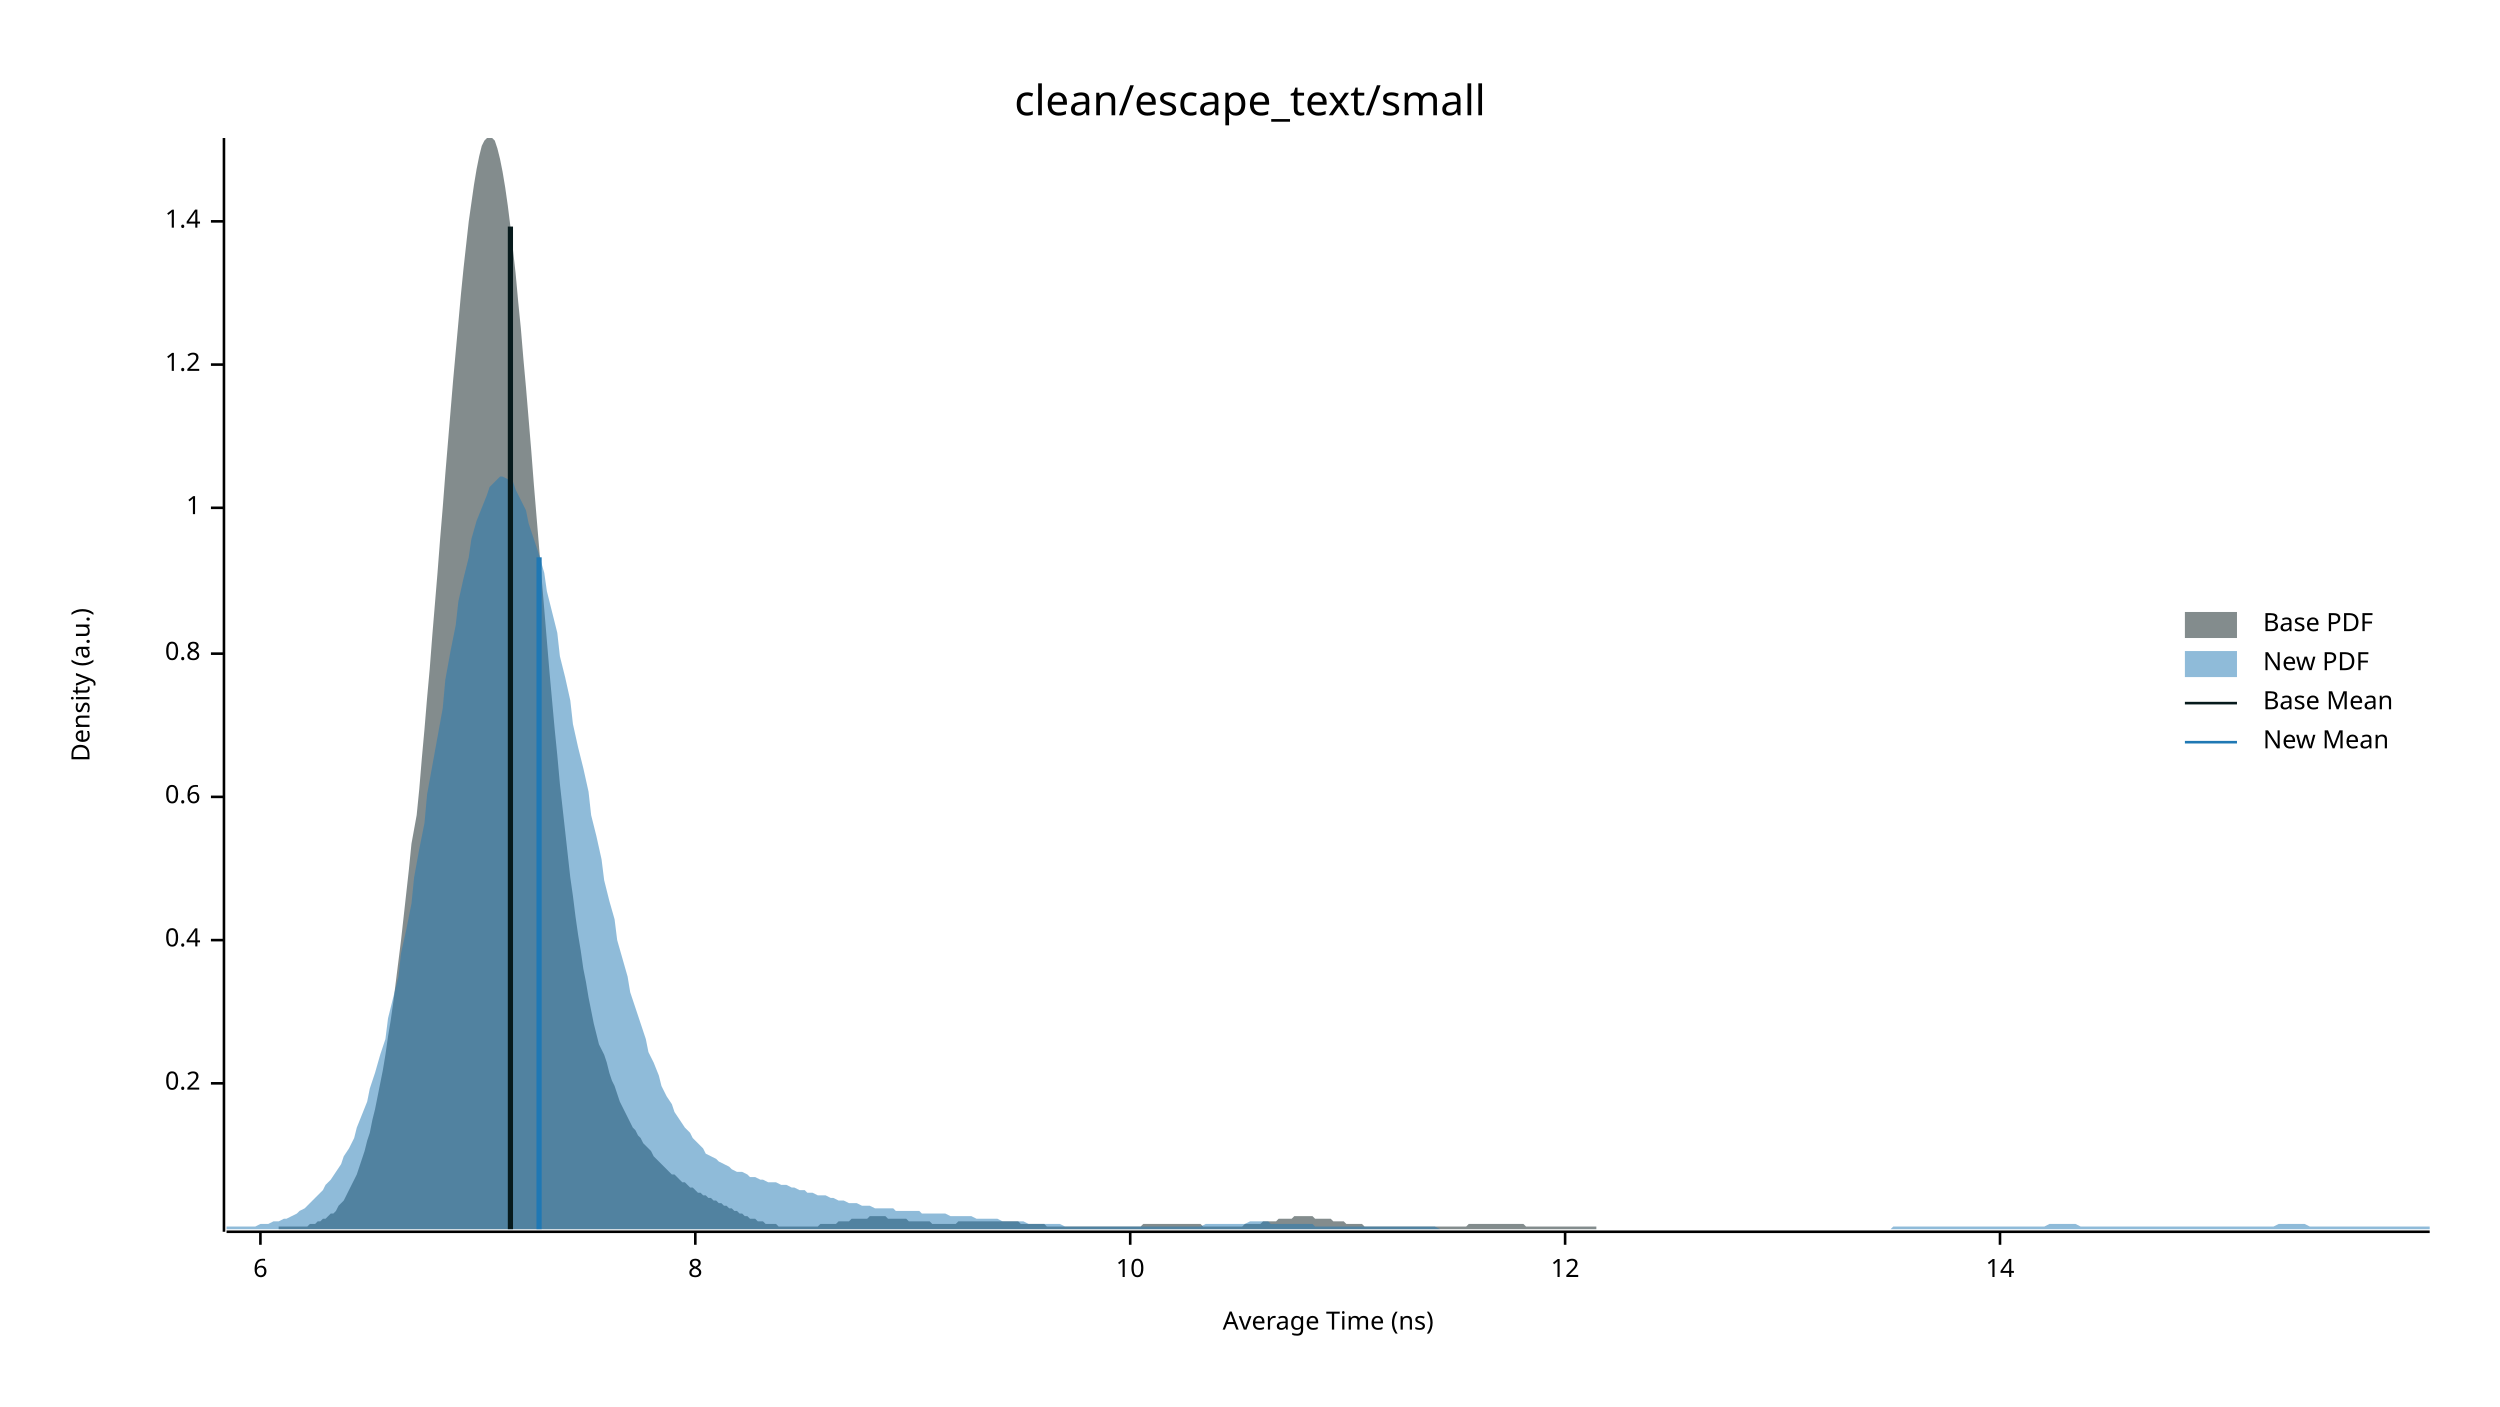
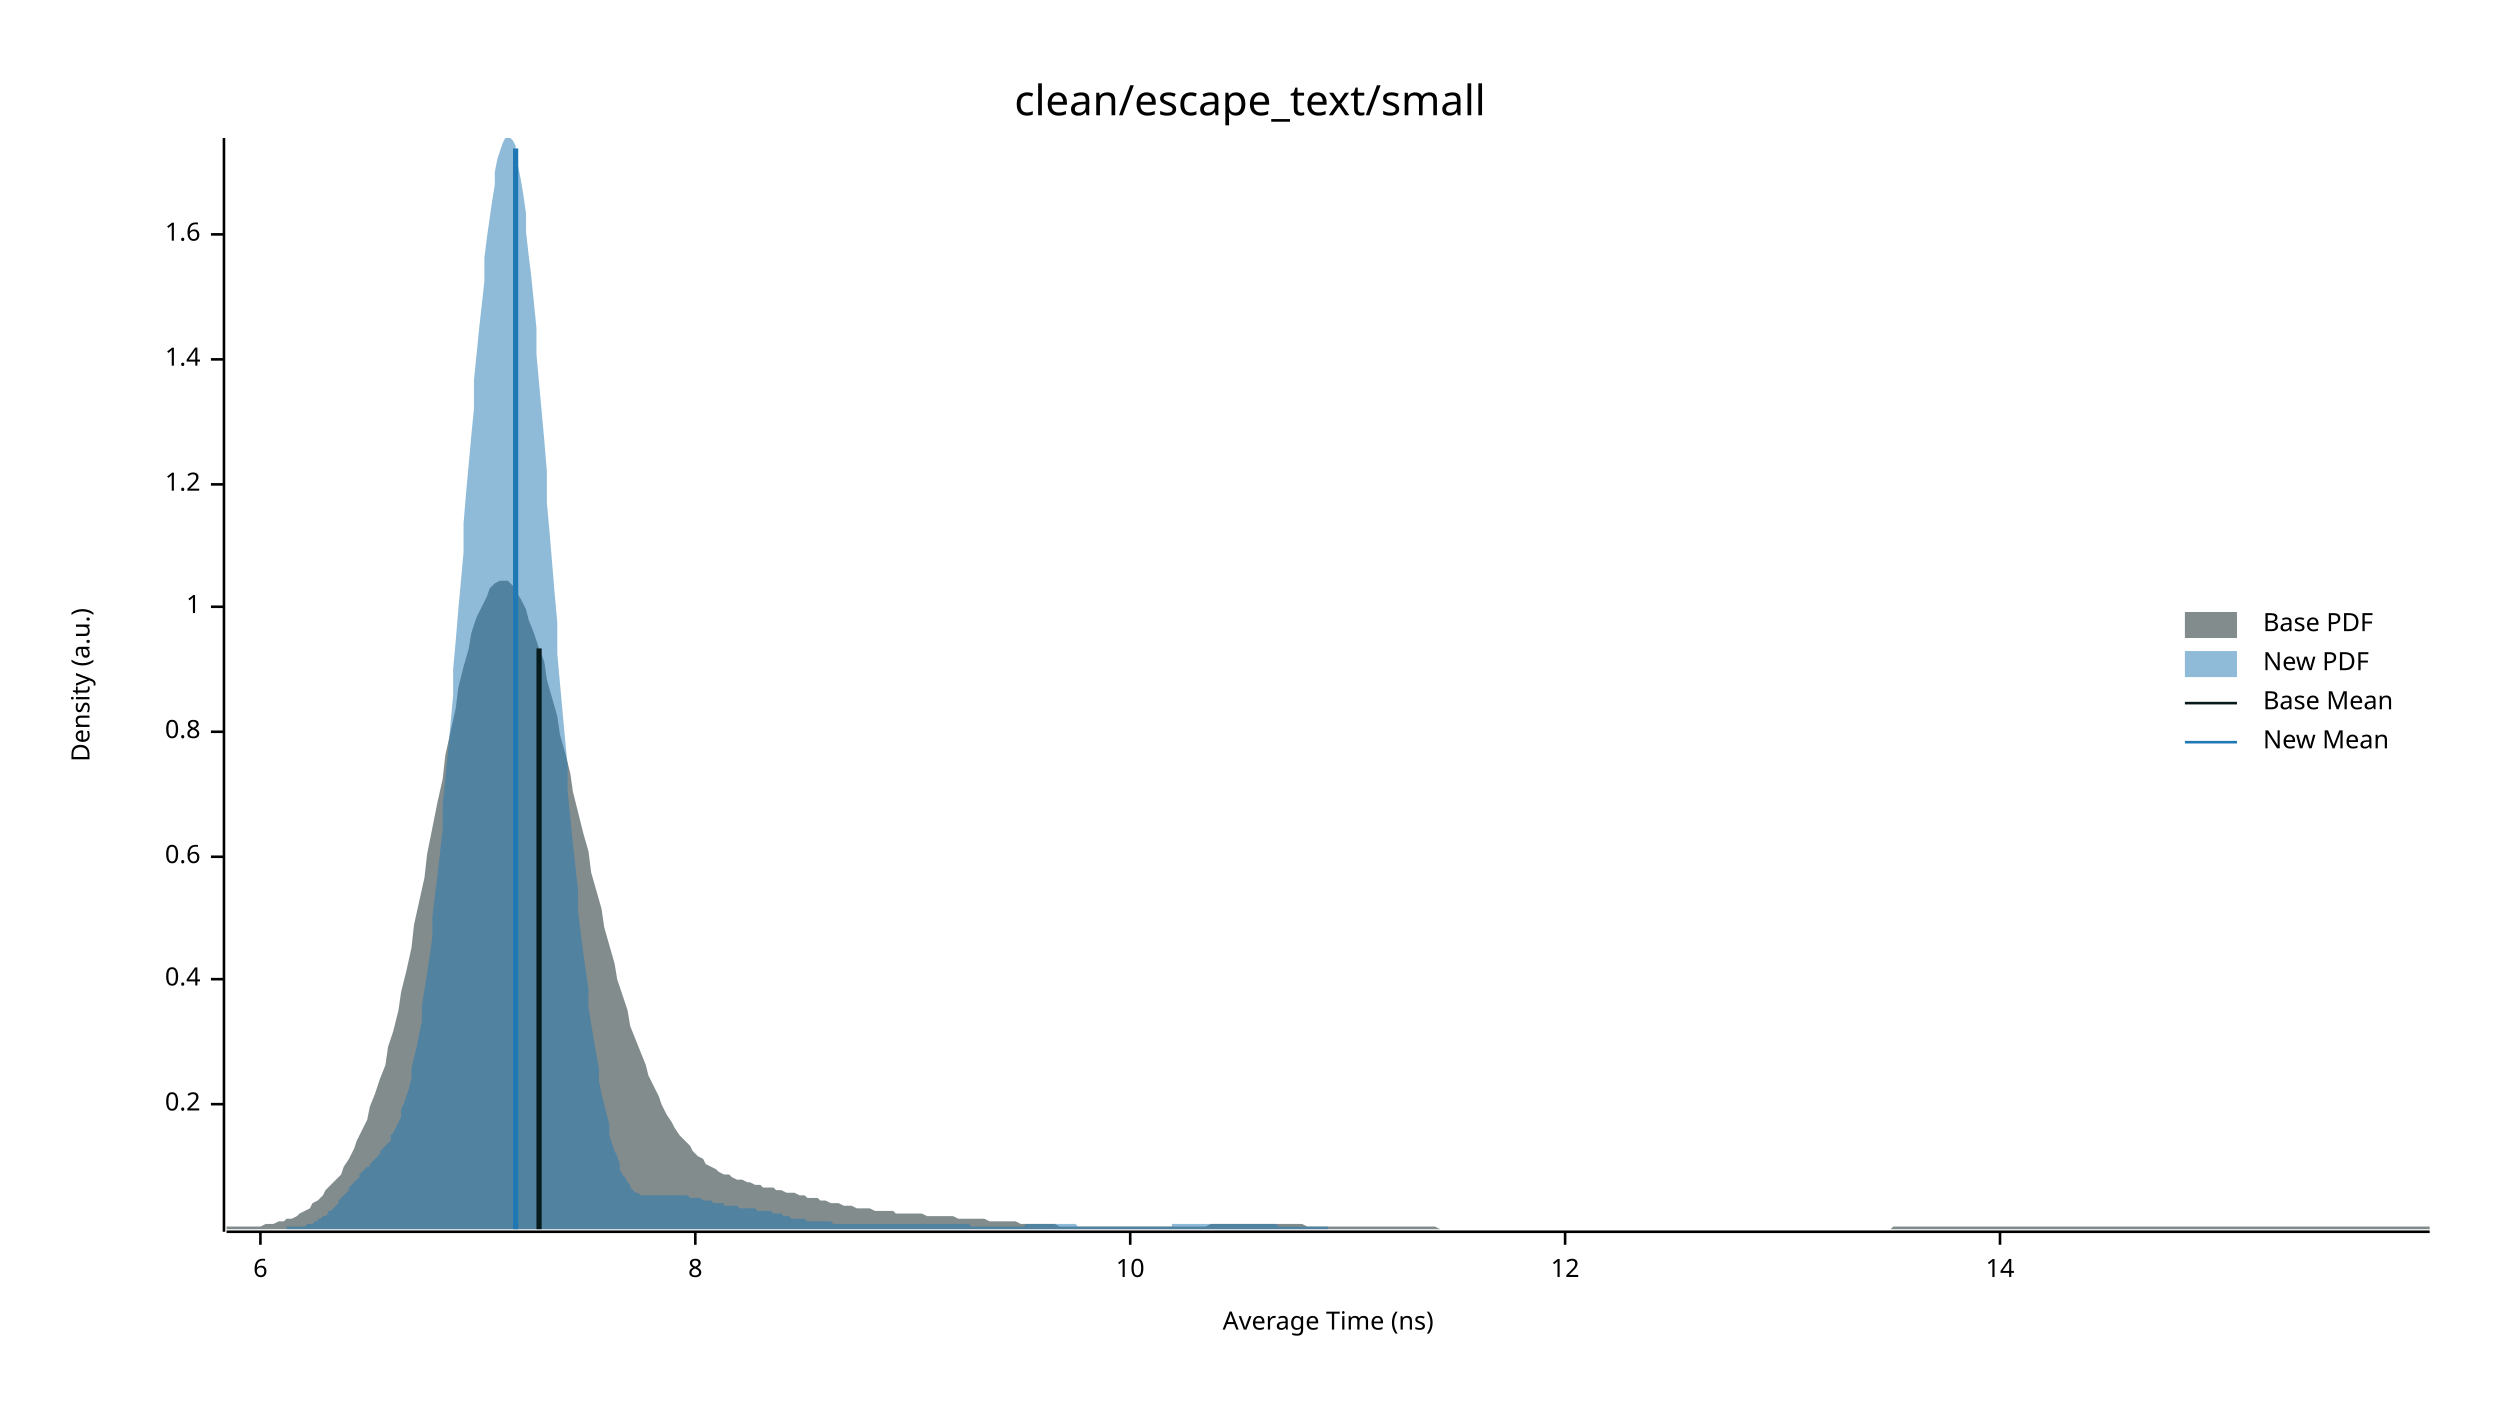
<svg xmlns="http://www.w3.org/2000/svg" width="960" height="540" viewBox="0 0 960 540">
  <text x="480" y="32" dy="0.76em" text-anchor="middle" font-family="sans-serif" font-size="16.129" opacity="1" fill="#000000">
clean/escape_text/small
</text>
  <text x="27" y="263" dy="0.76em" text-anchor="middle" font-family="sans-serif" font-size="9.677" opacity="1" fill="#000000" transform="rotate(270, 27, 263)">
Density (a.u.)
</text>
  <text x="510" y="513" dy="-0.5ex" text-anchor="middle" font-family="sans-serif" font-size="9.677" opacity="1" fill="#000000">
Average Time (ns)
</text>
  <polyline fill="none" opacity="1" stroke="#000000" stroke-width="1" points="86,53 86,473 " />
-   <text x="77" y="416" dy="0.5ex" text-anchor="end" font-family="sans-serif" font-size="9.677" opacity="1" fill="#000000">
+   <text x="77" y="424" dy="0.5ex" text-anchor="end" font-family="sans-serif" font-size="9.677" opacity="1" fill="#000000">
0.2
</text>
-   <polyline fill="none" opacity="1" stroke="#000000" stroke-width="1" points="81,416 86,416 " />
-   <text x="77" y="361" dy="0.5ex" text-anchor="end" font-family="sans-serif" font-size="9.677" opacity="1" fill="#000000">
+   <polyline fill="none" opacity="1" stroke="#000000" stroke-width="1" points="81,424 86,424 " />
+   <text x="77" y="376" dy="0.5ex" text-anchor="end" font-family="sans-serif" font-size="9.677" opacity="1" fill="#000000">
0.4
</text>
-   <polyline fill="none" opacity="1" stroke="#000000" stroke-width="1" points="81,361 86,361 " />
-   <text x="77" y="306" dy="0.5ex" text-anchor="end" font-family="sans-serif" font-size="9.677" opacity="1" fill="#000000">
+   <polyline fill="none" opacity="1" stroke="#000000" stroke-width="1" points="81,376 86,376 " />
+   <text x="77" y="329" dy="0.5ex" text-anchor="end" font-family="sans-serif" font-size="9.677" opacity="1" fill="#000000">
0.6
</text>
-   <polyline fill="none" opacity="1" stroke="#000000" stroke-width="1" points="81,306 86,306 " />
-   <text x="77" y="251" dy="0.5ex" text-anchor="end" font-family="sans-serif" font-size="9.677" opacity="1" fill="#000000">
+   <polyline fill="none" opacity="1" stroke="#000000" stroke-width="1" points="81,329 86,329 " />
+   <text x="77" y="281" dy="0.5ex" text-anchor="end" font-family="sans-serif" font-size="9.677" opacity="1" fill="#000000">
0.8
</text>
-   <polyline fill="none" opacity="1" stroke="#000000" stroke-width="1" points="81,251 86,251 " />
-   <text x="77" y="195" dy="0.5ex" text-anchor="end" font-family="sans-serif" font-size="9.677" opacity="1" fill="#000000">
+   <polyline fill="none" opacity="1" stroke="#000000" stroke-width="1" points="81,281 86,281 " />
+   <text x="77" y="233" dy="0.5ex" text-anchor="end" font-family="sans-serif" font-size="9.677" opacity="1" fill="#000000">
1
</text>
-   <polyline fill="none" opacity="1" stroke="#000000" stroke-width="1" points="81,195 86,195 " />
-   <text x="77" y="140" dy="0.5ex" text-anchor="end" font-family="sans-serif" font-size="9.677" opacity="1" fill="#000000">
+   <polyline fill="none" opacity="1" stroke="#000000" stroke-width="1" points="81,233 86,233 " />
+   <text x="77" y="186" dy="0.5ex" text-anchor="end" font-family="sans-serif" font-size="9.677" opacity="1" fill="#000000">
1.2
</text>
-   <polyline fill="none" opacity="1" stroke="#000000" stroke-width="1" points="81,140 86,140 " />
-   <text x="77" y="85" dy="0.5ex" text-anchor="end" font-family="sans-serif" font-size="9.677" opacity="1" fill="#000000">
+   <polyline fill="none" opacity="1" stroke="#000000" stroke-width="1" points="81,186 86,186 " />
+   <text x="77" y="138" dy="0.5ex" text-anchor="end" font-family="sans-serif" font-size="9.677" opacity="1" fill="#000000">
1.4
</text>
-   <polyline fill="none" opacity="1" stroke="#000000" stroke-width="1" points="81,85 86,85 " />
+   <polyline fill="none" opacity="1" stroke="#000000" stroke-width="1" points="81,138 86,138 " />
+   <text x="77" y="90" dy="0.5ex" text-anchor="end" font-family="sans-serif" font-size="9.677" opacity="1" fill="#000000">
+ 1.6
+ </text>
+   <polyline fill="none" opacity="1" stroke="#000000" stroke-width="1" points="81,90 86,90 " />
  <polyline fill="none" opacity="1" stroke="#000000" stroke-width="1" points="87,473 933,473 " />
  <text x="100" y="483" dy="0.76em" text-anchor="middle" font-family="sans-serif" font-size="9.677" opacity="1" fill="#000000">
6
</text>
  <polyline fill="none" opacity="1" stroke="#000000" stroke-width="1" points="100,473 100,478 " />
  <text x="267" y="483" dy="0.76em" text-anchor="middle" font-family="sans-serif" font-size="9.677" opacity="1" fill="#000000">
8
</text>
  <polyline fill="none" opacity="1" stroke="#000000" stroke-width="1" points="267,473 267,478 " />
  <text x="434" y="483" dy="0.76em" text-anchor="middle" font-family="sans-serif" font-size="9.677" opacity="1" fill="#000000">
10
</text>
  <polyline fill="none" opacity="1" stroke="#000000" stroke-width="1" points="434,473 434,478 " />
  <text x="601" y="483" dy="0.76em" text-anchor="middle" font-family="sans-serif" font-size="9.677" opacity="1" fill="#000000">
12
</text>
  <polyline fill="none" opacity="1" stroke="#000000" stroke-width="1" points="601,473 601,478 " />
  <text x="768" y="483" dy="0.76em" text-anchor="middle" font-family="sans-serif" font-size="9.677" opacity="1" fill="#000000">
14
</text>
  <polyline fill="none" opacity="1" stroke="#000000" stroke-width="1" points="768,473 768,478 " />
-   <polygon opacity="0.5" fill="#071A1C" points="107,471 108,471 109,471 110,471 111,471 112,471 113,471 114,471 115,471 116,471 117,471 118,471 119,470 120,470 121,470 122,469 123,469 124,468 125,468 126,467 127,466 128,466 129,465 130,463 131,462 132,461 133,459 134,457 135,455 136,453 137,451 138,448 139,445 140,442 141,438 142,435 143,430 144,426 145,421 146,416 147,411 148,405 149,398 150,392 151,385 152,377 153,369 154,361 155,352 156,343 157,334 158,324 160,313 161,303 162,291 163,280 164,268 165,257 166,244 167,232 168,220 169,207 170,195 171,182 172,170 173,158 174,146 175,135 176,124 177,113 178,103 179,94 180,85 181,78 182,71 183,65 184,60 185,56 186,54 187,53 188,53 189,53 190,54 191,57 192,61 193,66 194,72 195,79 196,87 197,96 198,105 199,116 200,126 201,138 202,149 203,161 204,173 205,186 206,198 207,210 208,222 209,234 210,246 211,258 212,269 213,280 214,290 215,301 216,310 217,319 218,328 219,337 220,344 221,352 222,359 223,365 224,372 225,377 226,383 227,388 228,393 229,397 230,401 232,405 233,408 234,412 235,415 236,417 237,420 238,423 239,425 240,427 241,429 242,431 243,433 244,434 245,436 246,437 247,439 248,440 249,441 250,442 251,444 252,445 253,446 254,447 255,448 256,449 257,450 258,451 259,451 260,452 261,453 262,454 263,454 264,455 265,456 266,456 267,457 268,458 269,458 270,459 271,459 272,460 273,460 274,461 275,461 276,462 277,462 278,463 279,463 280,464 281,464 282,465 283,465 284,466 285,466 286,467 287,467 288,468 289,468 290,468 291,469 292,469 293,469 294,470 295,470 296,470 297,470 298,470 299,471 300,471 301,471 302,471 304,471 305,471 306,471 307,471 308,471 309,471 310,471 311,471 312,471 313,471 314,471 315,470 316,470 317,470 318,470 319,470 320,470 321,470 322,469 323,469 324,469 325,469 326,469 327,468 328,468 329,468 330,468 331,468 332,468 333,468 334,467 335,467 336,467 337,467 338,467 339,467 340,467 341,468 342,468 343,468 344,468 345,468 346,468 347,468 348,468 349,469 350,469 351,469 352,469 353,469 354,469 355,469 356,469 357,469 358,470 359,470 360,470 361,470 362,470 363,470 364,470 365,470 366,470 367,470 368,469 369,469 370,469 371,469 372,469 373,469 374,469 376,469 377,469 378,469 379,469 380,469 381,469 382,469 383,469 384,469 385,469 386,469 387,469 388,469 389,469 390,469 391,469 392,470 393,470 394,470 395,470 396,470 397,470 398,470 399,470 400,470 401,470 402,471 403,471 404,471 405,471 406,471 407,471 408,471 409,471 410,471 411,471 412,471 413,471 414,471 415,471 416,471 417,471 418,471 419,471 420,471 421,471 422,471 423,471 424,471 425,471 426,471 427,471 428,471 429,471 430,471 431,471 432,471 433,471 434,471 435,471 436,471 437,471 438,471 439,470 440,470 441,470 442,470 443,470 444,470 445,470 446,470 448,470 449,470 450,470 451,470 452,470 453,470 454,470 455,470 456,470 457,470 458,470 459,470 460,470 461,470 462,471 463,471 464,471 465,471 466,471 467,471 468,471 469,471 470,471 471,471 472,471 473,471 474,471 475,471 476,471 477,471 478,470 479,470 480,470 481,470 482,470 483,470 484,470 485,469 486,469 487,469 488,469 489,469 490,469 491,468 492,468 493,468 494,468 495,468 496,468 497,467 498,467 499,467 500,467 501,467 502,467 503,467 504,467 505,468 506,468 507,468 508,468 509,468 510,468 511,468 512,469 513,469 514,469 515,469 516,469 517,470 518,470 520,470 521,470 522,470 523,470 524,471 525,471 526,471 527,471 528,471 529,471 530,471 531,471 532,471 533,471 534,471 535,471 536,471 537,471 538,471 539,471 540,471 541,471 542,471 543,471 544,471 545,471 546,471 547,471 548,471 549,471 550,471 551,471 552,471 553,471 554,471 555,471 556,471 557,471 558,471 559,471 560,471 561,471 562,471 563,471 564,470 565,470 566,470 567,470 568,470 569,470 570,470 571,470 572,470 573,470 574,470 575,470 576,470 577,470 578,470 579,470 580,470 581,470 582,470 583,470 584,470 585,470 586,471 587,471 588,471 589,471 590,471 592,471 593,471 594,471 595,471 596,471 597,471 598,471 599,471 600,471 601,471 602,471 603,471 604,471 605,471 606,471 607,471 608,471 609,471 610,471 611,471 612,471 613,471 613,472 107,472 " />
-   <polygon opacity="0.5" fill="#1F78B4" points="87,471 88,471 90,471 92,471 93,471 95,471 97,471 98,471 100,470 102,470 103,470 105,469 107,469 109,468 110,468 112,467 114,466 115,465 117,464 119,462 120,461 122,459 124,457 125,455 127,453 129,450 131,447 132,444 134,441 136,437 137,433 139,428 141,423 142,418 144,412 146,405 148,399 149,391 151,383 153,375 154,366 156,357 158,347 159,337 161,326 163,316 164,305 166,294 168,283 170,272 171,261 173,250 175,240 176,231 178,222 180,214 181,207 183,200 185,195 187,190 188,187 190,185 192,183 193,183 195,184 197,185 198,188 200,192 202,196 203,201 205,207 207,213 209,220 210,227 212,235 214,243 215,252 217,260 219,269 220,278 222,287 224,295 226,304 227,313 229,321 231,330 232,338 234,346 236,353 237,361 239,368 241,375 242,381 244,387 246,393 248,399 249,404 251,408 253,413 254,417 256,421 258,424 259,427 261,430 263,433 265,435 266,437 268,439 270,441 271,443 273,444 275,445 276,446 278,447 280,448 281,449 283,450 285,450 287,451 288,452 290,452 292,453 293,453 295,454 297,454 298,454 300,455 302,455 304,456 305,456 307,457 309,457 310,458 312,458 314,459 315,459 317,459 319,460 320,460 322,461 324,461 326,462 327,462 329,462 331,463 332,463 334,463 336,464 337,464 339,464 341,464 343,464 344,465 346,465 348,465 349,465 351,465 353,465 354,466 356,466 358,466 359,466 361,466 363,466 365,467 366,467 368,467 370,467 371,467 373,467 375,468 376,468 378,468 380,468 381,468 383,468 385,469 387,469 388,469 390,469 392,469 393,469 395,470 397,470 398,470 400,470 402,470 404,470 405,470 407,470 409,471 410,471 412,471 414,471 415,471 417,471 419,471 420,471 422,471 424,471 426,471 427,471 429,471 431,471 432,471 434,471 436,471 437,471 439,471 441,471 443,471 444,471 446,471 448,471 449,471 451,471 453,471 454,471 456,471 458,471 459,471 461,471 463,470 465,470 466,470 468,470 470,470 471,470 473,470 475,470 476,470 478,470 480,469 482,469 483,469 485,469 487,469 488,470 490,470 492,470 493,470 495,470 497,470 498,470 500,470 502,470 504,470 505,471 507,471 509,471 510,471 512,471 514,471 515,471 517,471 519,471 521,471 522,471 524,471 526,471 527,471 529,471 531,471 532,471 534,471 536,471 537,471 539,471 541,471 543,471 544,471 546,471 548,471 549,471 551,471 553,472 554,472 556,472 558,472 560,472 561,472 563,472 565,472 566,472 568,472 570,472 571,472 573,472 575,472 576,472 578,472 580,472 582,472 583,472 585,472 587,472 588,472 590,472 592,472 593,472 595,472 597,472 599,472 600,472 602,472 604,472 605,472 607,472 609,472 610,472 612,472 614,472 615,472 617,472 619,472 621,472 622,472 624,472 626,472 627,472 629,472 631,472 632,472 634,472 636,472 638,472 639,472 641,472 643,472 644,472 646,472 648,472 649,472 651,472 653,472 654,472 656,472 658,472 660,472 661,472 663,472 665,472 666,472 668,472 670,472 671,472 673,472 675,472 676,472 678,472 680,472 682,472 683,472 685,472 687,472 688,472 690,472 692,472 693,472 695,472 697,472 699,472 700,472 702,472 704,472 705,472 707,472 709,472 710,472 712,472 714,472 715,472 717,472 719,472 721,472 722,472 724,472 726,472 727,471 729,471 731,471 732,471 734,471 736,471 738,471 739,471 741,471 743,471 744,471 746,471 748,471 749,471 751,471 753,471 754,471 756,471 758,471 760,471 761,471 763,471 765,471 766,471 768,471 770,471 771,471 773,471 775,471 777,471 778,471 780,471 782,471 783,471 785,471 787,470 788,470 790,470 792,470 793,470 795,470 797,470 799,471 800,471 802,471 804,471 805,471 807,471 809,471 810,471 812,471 814,471 816,471 817,471 819,471 821,471 822,471 824,471 826,471 827,471 829,471 831,471 832,471 834,471 836,471 838,471 839,471 841,471 843,471 844,471 846,471 848,471 849,471 851,471 853,471 855,471 856,471 858,471 860,471 861,471 863,471 865,471 866,471 868,471 870,471 871,471 873,471 875,470 877,470 878,470 880,470 882,470 883,470 885,470 887,471 888,471 890,471 892,471 894,471 895,471 897,471 899,471 900,471 902,471 904,471 905,471 907,471 909,471 910,471 912,471 914,471 916,471 917,471 919,471 921,471 922,471 924,471 926,471 927,471 929,471 931,471 933,471 933,472 87,472 " />
-   <polyline fill="none" opacity="1" stroke="#071A1C" stroke-width="2" points="196,472 196,87 " />
-   <polyline fill="none" opacity="1" stroke="#1F78B4" stroke-width="2" points="207,472 207,214 " />
+   <polygon opacity="0.5" fill="#071A1C" points="87,471 88,471 90,471 92,471 93,471 95,471 97,471 98,471 100,471 102,470 103,470 105,470 107,469 109,469 110,468 112,468 114,467 115,466 117,465 119,464 120,462 122,461 124,459 125,457 127,455 129,453 131,451 132,448 134,445 136,441 137,438 139,434 141,430 142,425 144,420 146,414 148,409 149,402 151,396 153,388 154,381 156,373 158,364 159,355 161,346 163,337 164,328 166,318 168,308 170,299 171,290 173,281 175,272 176,264 178,256 180,249 181,243 183,237 185,233 187,229 188,226 190,224 192,223 193,223 195,223 197,225 198,227 200,230 202,234 203,238 205,243 207,249 209,254 210,261 212,268 214,275 215,282 217,289 219,297 220,304 222,312 224,320 226,327 227,335 229,342 231,349 232,356 234,363 236,370 237,376 239,382 241,388 242,394 244,399 246,404 248,409 249,413 251,417 253,421 254,424 256,428 258,431 259,433 261,436 263,438 265,440 266,442 268,444 270,445 271,447 273,448 275,449 276,450 278,451 280,451 281,452 283,453 285,453 287,454 288,454 290,455 292,455 293,456 295,456 297,456 298,457 300,457 302,458 304,458 305,458 307,459 309,459 310,460 312,460 314,460 315,461 317,461 319,462 320,462 322,462 324,463 326,463 327,463 329,464 331,464 332,464 334,464 336,465 337,465 339,465 341,465 343,465 344,466 346,466 348,466 349,466 351,466 353,466 354,466 356,467 358,467 359,467 361,467 363,467 365,467 366,467 368,468 370,468 371,468 373,468 375,468 376,468 378,468 380,469 381,469 383,469 385,469 387,469 388,469 390,469 392,470 393,470 395,470 397,470 398,470 400,470 402,470 404,470 405,470 407,471 409,471 410,471 412,471 414,471 415,471 417,471 419,471 420,471 422,471 424,471 426,471 427,471 429,471 431,471 432,471 434,471 436,471 437,471 439,471 441,471 443,471 444,471 446,471 448,471 449,471 451,471 453,471 454,471 456,471 458,471 459,471 461,471 463,471 465,470 466,470 468,470 470,470 471,470 473,470 475,470 476,470 478,470 480,470 482,470 483,470 485,470 487,470 488,470 490,470 492,470 493,470 495,470 497,470 498,470 500,470 502,471 504,471 505,471 507,471 509,471 510,471 512,471 514,471 515,471 517,471 519,471 521,471 522,471 524,471 526,471 527,471 529,471 531,471 532,471 534,471 536,471 537,471 539,471 541,471 543,471 544,471 546,471 548,471 549,471 551,471 553,472 554,472 556,472 558,472 560,472 561,472 563,472 565,472 566,472 568,472 570,472 571,472 573,472 575,472 576,472 578,472 580,472 582,472 583,472 585,472 587,472 588,472 590,472 592,472 593,472 595,472 597,472 599,472 600,472 602,472 604,472 605,472 607,472 609,472 610,472 612,472 614,472 615,472 617,472 619,472 621,472 622,472 624,472 626,472 627,472 629,472 631,472 632,472 634,472 636,472 638,472 639,472 641,472 643,472 644,472 646,472 648,472 649,472 651,472 653,472 654,472 656,472 658,472 660,472 661,472 663,472 665,472 666,472 668,472 670,472 671,472 673,472 675,472 676,472 678,472 680,472 682,472 683,472 685,472 687,472 688,472 690,472 692,472 693,472 695,472 697,472 699,472 700,472 702,472 704,472 705,472 707,472 709,472 710,472 712,472 714,472 715,472 717,472 719,472 721,472 722,472 724,472 726,472 727,471 729,471 731,471 732,471 734,471 736,471 738,471 739,471 741,471 743,471 744,471 746,471 748,471 749,471 751,471 753,471 754,471 756,471 758,471 760,471 761,471 763,471 765,471 766,471 768,471 770,471 771,471 773,471 775,471 777,471 778,471 780,471 782,471 783,471 785,471 787,471 788,471 790,471 792,471 793,471 795,471 797,471 799,471 800,471 802,471 804,471 805,471 807,471 809,471 810,471 812,471 814,471 816,471 817,471 819,471 821,471 822,471 824,471 826,471 827,471 829,471 831,471 832,471 834,471 836,471 838,471 839,471 841,471 843,471 844,471 846,471 848,471 849,471 851,471 853,471 855,471 856,471 858,471 860,471 861,471 863,471 865,471 866,471 868,471 870,471 871,471 873,471 875,471 877,471 878,471 880,471 882,471 883,471 885,471 887,471 888,471 890,471 892,471 894,471 895,471 897,471 899,471 900,471 902,471 904,471 905,471 907,471 909,471 910,471 912,471 914,471 916,471 917,471 919,471 921,471 922,471 924,471 926,471 927,471 929,471 931,471 933,471 933,472 87,472 " />
+   <polygon opacity="0.5" fill="#1F78B4" points="110,471 111,471 112,471 113,471 114,471 114,471 115,471 116,471 117,471 118,470 118,470 119,470 120,470 121,469 122,469 122,468 123,468 124,467 125,467 126,466 126,465 127,465 128,464 129,463 130,462 130,461 131,460 132,459 133,458 134,457 134,456 135,455 136,454 137,453 138,452 138,451 139,450 140,449 141,448 142,448 142,447 143,446 144,445 145,444 146,443 146,442 147,441 148,440 149,439 150,438 150,436 151,435 152,433 153,431 154,429 154,426 155,424 156,421 157,418 158,414 158,410 159,406 160,402 161,397 162,392 162,386 163,380 164,374 165,367 166,360 166,352 167,344 168,336 169,327 170,318 170,309 171,299 172,289 173,278 174,267 174,257 175,246 176,234 177,223 178,212 178,201 179,189 180,178 181,167 182,157 182,146 183,136 184,126 185,117 186,108 186,99 187,91 188,84 189,77 190,71 190,66 191,61 192,58 193,55 194,53 194,53 195,53 196,53 197,54 198,56 198,60 199,64 200,69 201,75 202,82 202,89 203,98 204,106 205,116 206,126 206,136 207,147 208,158 209,169 210,181 210,193 211,204 212,216 213,228 214,239 214,251 215,262 216,273 217,284 218,294 218,304 219,314 220,324 221,333 222,342 222,350 223,358 224,366 225,373 226,380 226,387 227,393 228,399 229,405 230,410 230,415 231,420 232,424 233,428 234,432 234,436 235,439 236,442 237,444 238,447 238,449 239,451 240,452 241,454 242,455 242,456 243,457 244,458 245,458 246,459 246,459 247,459 248,459 249,459 250,459 250,459 251,459 252,459 253,459 254,459 254,459 255,459 256,459 257,459 258,459 258,459 259,459 260,459 261,459 262,459 262,459 263,459 264,459 265,460 266,460 266,460 267,460 268,460 269,460 270,461 270,461 271,461 272,461 273,461 274,462 274,462 275,462 276,462 277,462 278,462 278,463 279,463 280,463 281,463 282,463 282,463 283,463 284,464 285,464 286,464 286,464 287,464 288,464 289,464 290,464 290,464 291,465 292,465 293,465 294,465 294,465 295,465 296,465 297,466 298,466 298,466 299,466 300,466 301,467 302,467 302,467 303,467 304,468 305,468 306,468 306,468 307,468 308,468 309,468 310,469 310,469 311,469 312,469 313,469 314,469 314,469 315,469 316,469 317,469 318,469 318,469 319,469 320,470 321,470 322,470 322,470 323,470 324,470 325,470 326,470 326,470 327,470 328,470 329,470 330,470 330,470 331,470 332,470 333,470 334,470 334,470 335,470 336,470 337,470 338,470 338,470 339,470 340,470 341,470 342,470 342,470 343,470 344,470 345,470 346,470 346,470 347,470 348,470 349,470 350,470 350,470 351,470 352,470 353,470 354,470 354,470 355,470 356,470 357,470 358,470 358,470 359,470 360,470 361,470 362,470 362,470 363,470 364,470 365,470 366,470 366,470 367,470 368,470 369,470 370,470 370,470 371,470 372,470 373,471 374,471 374,471 375,471 376,471 377,471 378,471 378,471 379,471 380,471 381,471 382,471 382,471 383,471 384,471 385,471 386,471 386,471 387,471 388,471 389,471 390,471 390,471 391,471 392,471 393,471 394,470 394,470 395,470 396,470 397,470 398,470 398,470 399,470 400,470 401,470 402,470 402,470 403,470 404,470 405,470 406,470 406,470 407,470 408,470 409,470 410,470 410,470 411,470 412,470 413,470 414,471 414,471 415,471 416,471 417,471 418,471 418,471 419,471 420,471 421,471 422,471 422,471 423,471 424,471 425,471 426,471 426,471 427,471 428,471 429,471 430,471 430,471 431,471 432,471 433,471 434,471 434,471 435,471 436,471 437,471 438,471 438,471 439,471 440,471 441,471 442,471 442,471 443,471 444,471 445,471 446,471 446,471 447,471 448,471 449,471 450,471 450,470 451,470 452,470 453,470 454,470 454,470 455,470 456,470 457,470 458,470 458,470 459,470 460,470 461,470 462,470 462,470 463,470 464,470 465,470 466,470 466,470 467,470 468,470 469,470 470,470 470,470 471,470 472,470 473,470 474,470 474,470 475,470 476,470 477,470 478,470 478,470 479,470 480,470 481,470 482,470 482,470 483,470 484,470 485,470 486,470 486,470 487,470 488,470 489,470 490,470 490,470 491,471 492,471 493,471 494,471 494,471 495,471 496,471 497,471 498,471 498,471 499,471 500,471 501,471 502,471 502,471 503,471 504,471 505,471 506,471 506,471 507,471 508,471 509,471 510,471 510,472 110,472 " />
+   <polyline fill="none" opacity="1" stroke="#071A1C" stroke-width="2" points="207,472 207,249 " />
+   <polyline fill="none" opacity="1" stroke="#1F78B4" stroke-width="2" points="198,472 198,57 " />
  <text x="869" y="235" dy="0.76em" text-anchor="start" font-family="sans-serif" font-size="9.677" opacity="1" fill="#000000">
Base PDF
</text>
  <text x="869" y="250" dy="0.76em" text-anchor="start" font-family="sans-serif" font-size="9.677" opacity="1" fill="#000000">
New PDF
</text>
  <text x="869" y="265" dy="0.76em" text-anchor="start" font-family="sans-serif" font-size="9.677" opacity="1" fill="#000000">
Base Mean
</text>
  <text x="869" y="280" dy="0.76em" text-anchor="start" font-family="sans-serif" font-size="9.677" opacity="1" fill="#000000">
New Mean
</text>
  <rect x="839" y="235" width="20" height="10" opacity="0.5" fill="#071A1C" stroke="none" />
  <rect x="839" y="250" width="20" height="10" opacity="0.5" fill="#1F78B4" stroke="none" />
  <polyline fill="none" opacity="1" stroke="#071A1C" stroke-width="1" points="839,270 859,270 " />
  <polyline fill="none" opacity="1" stroke="#1F78B4" stroke-width="1" points="839,285 859,285 " />
</svg>
